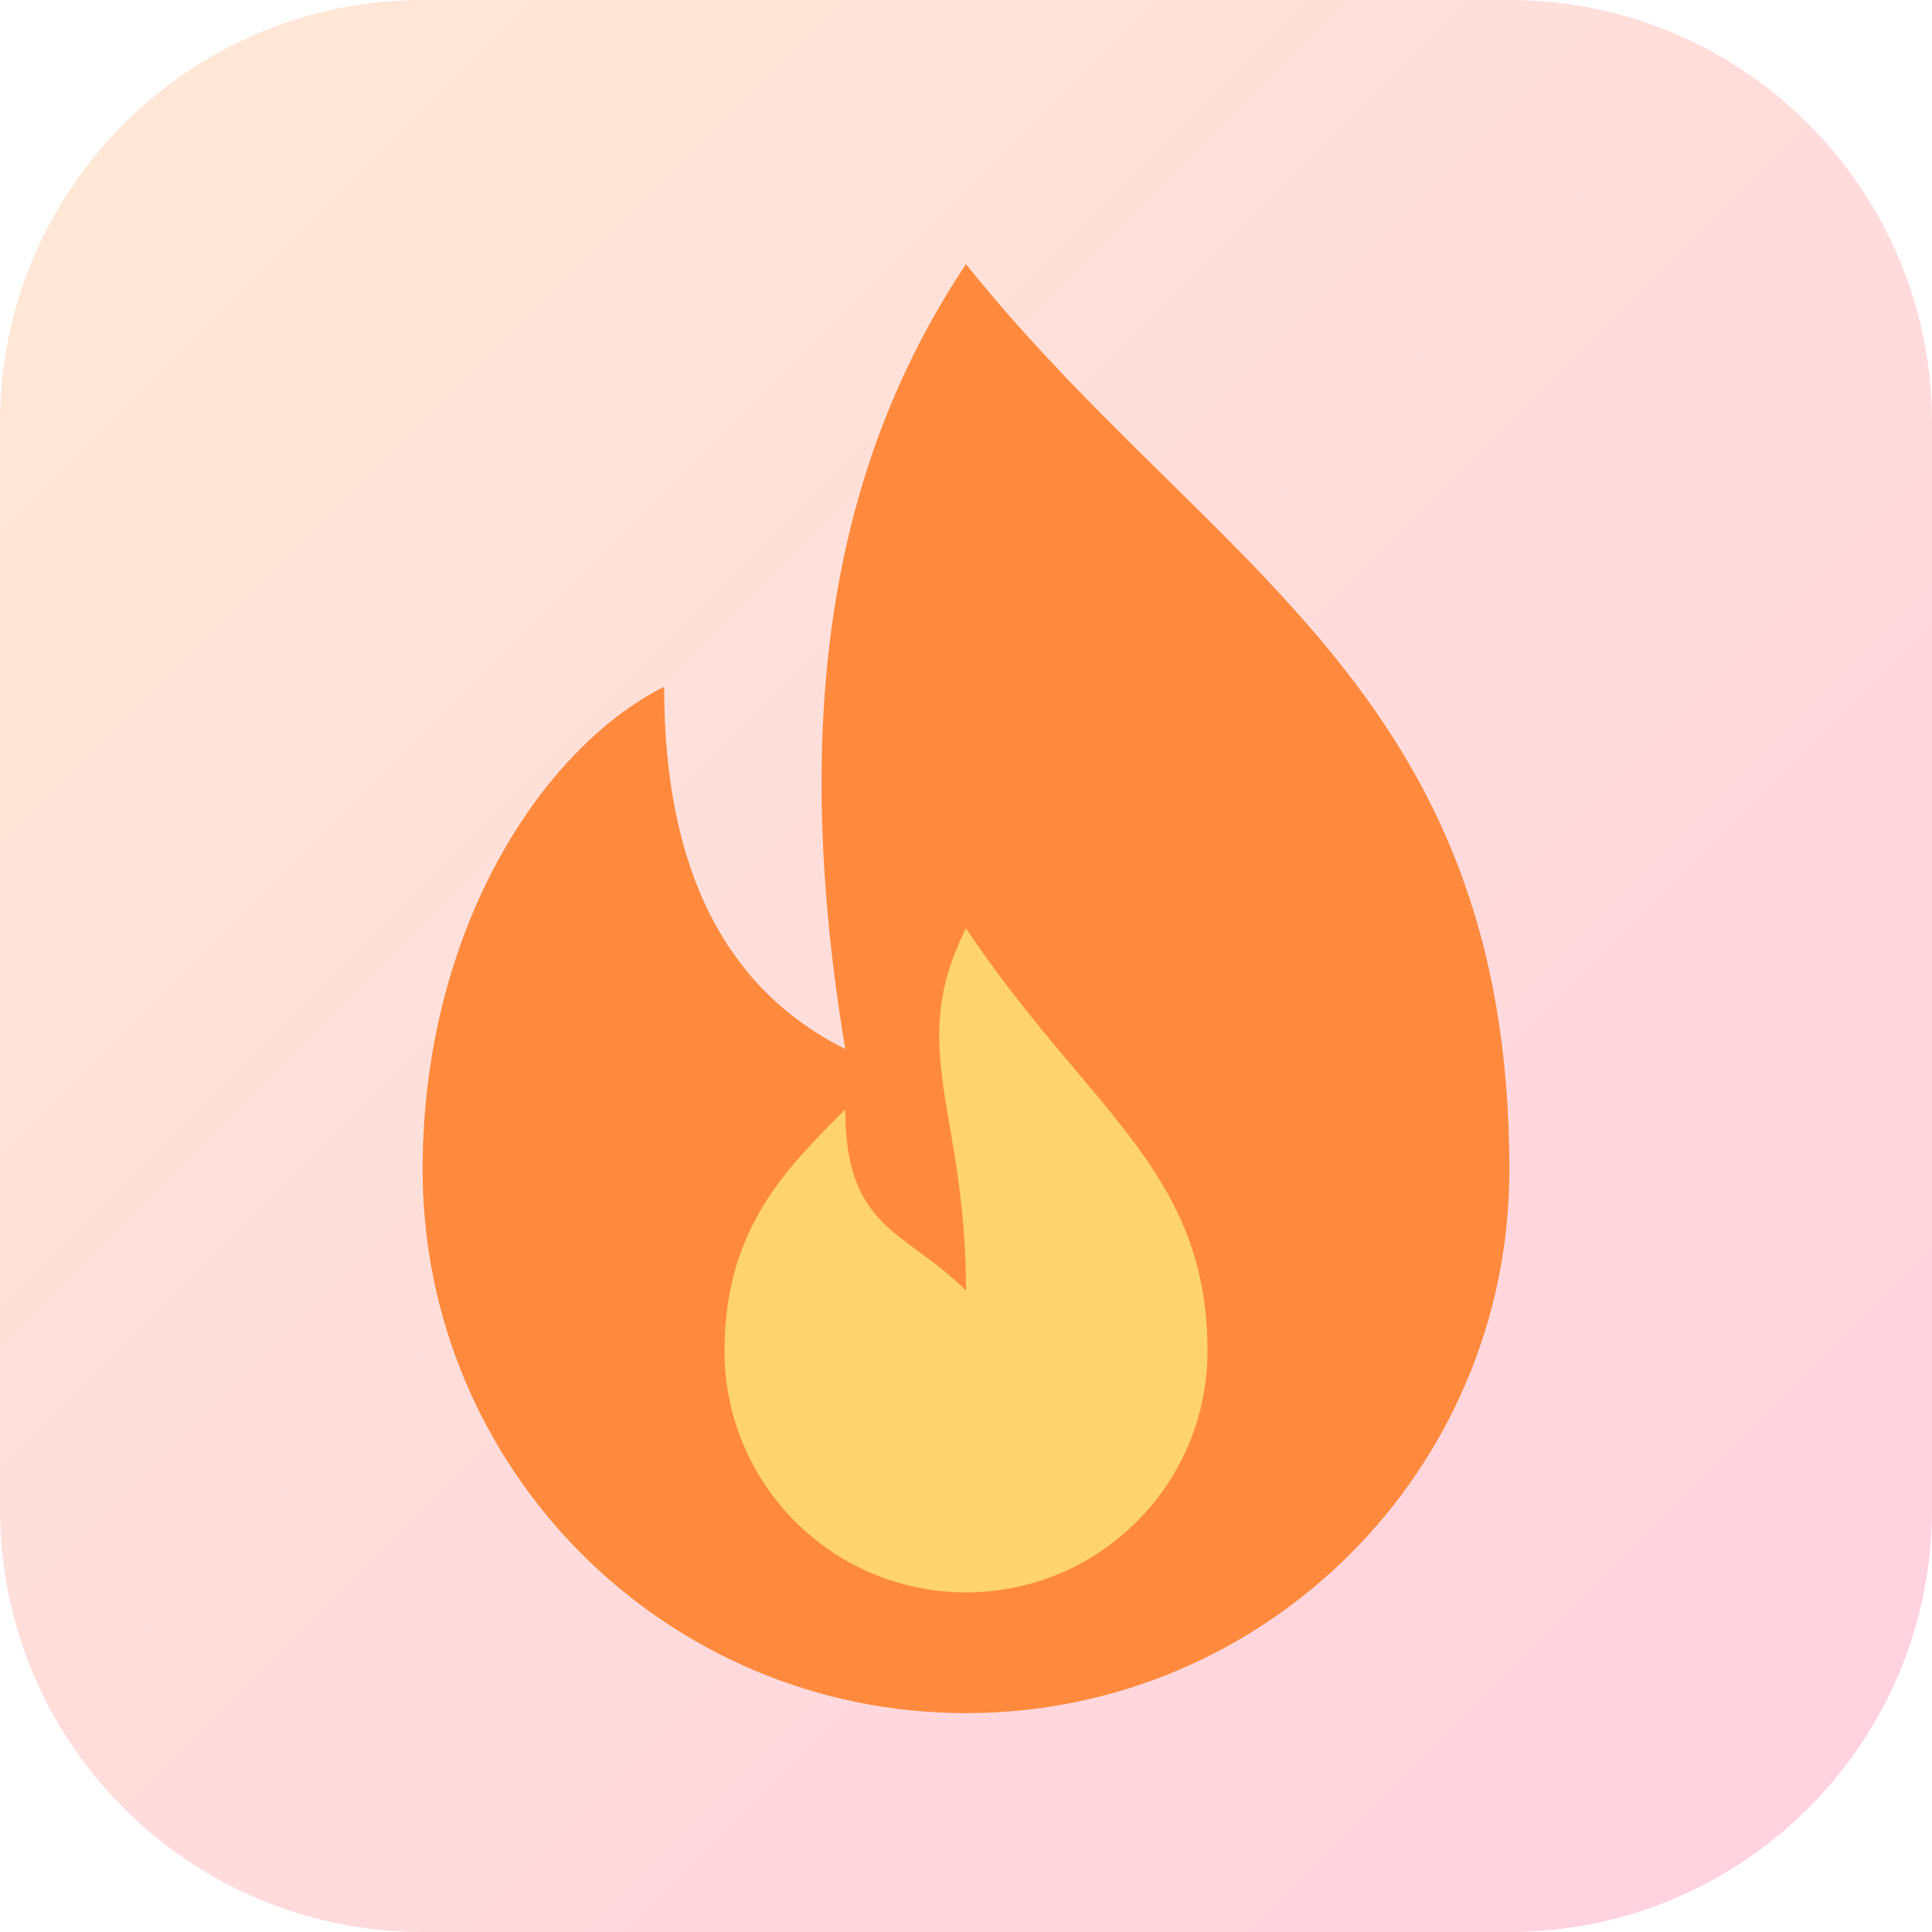
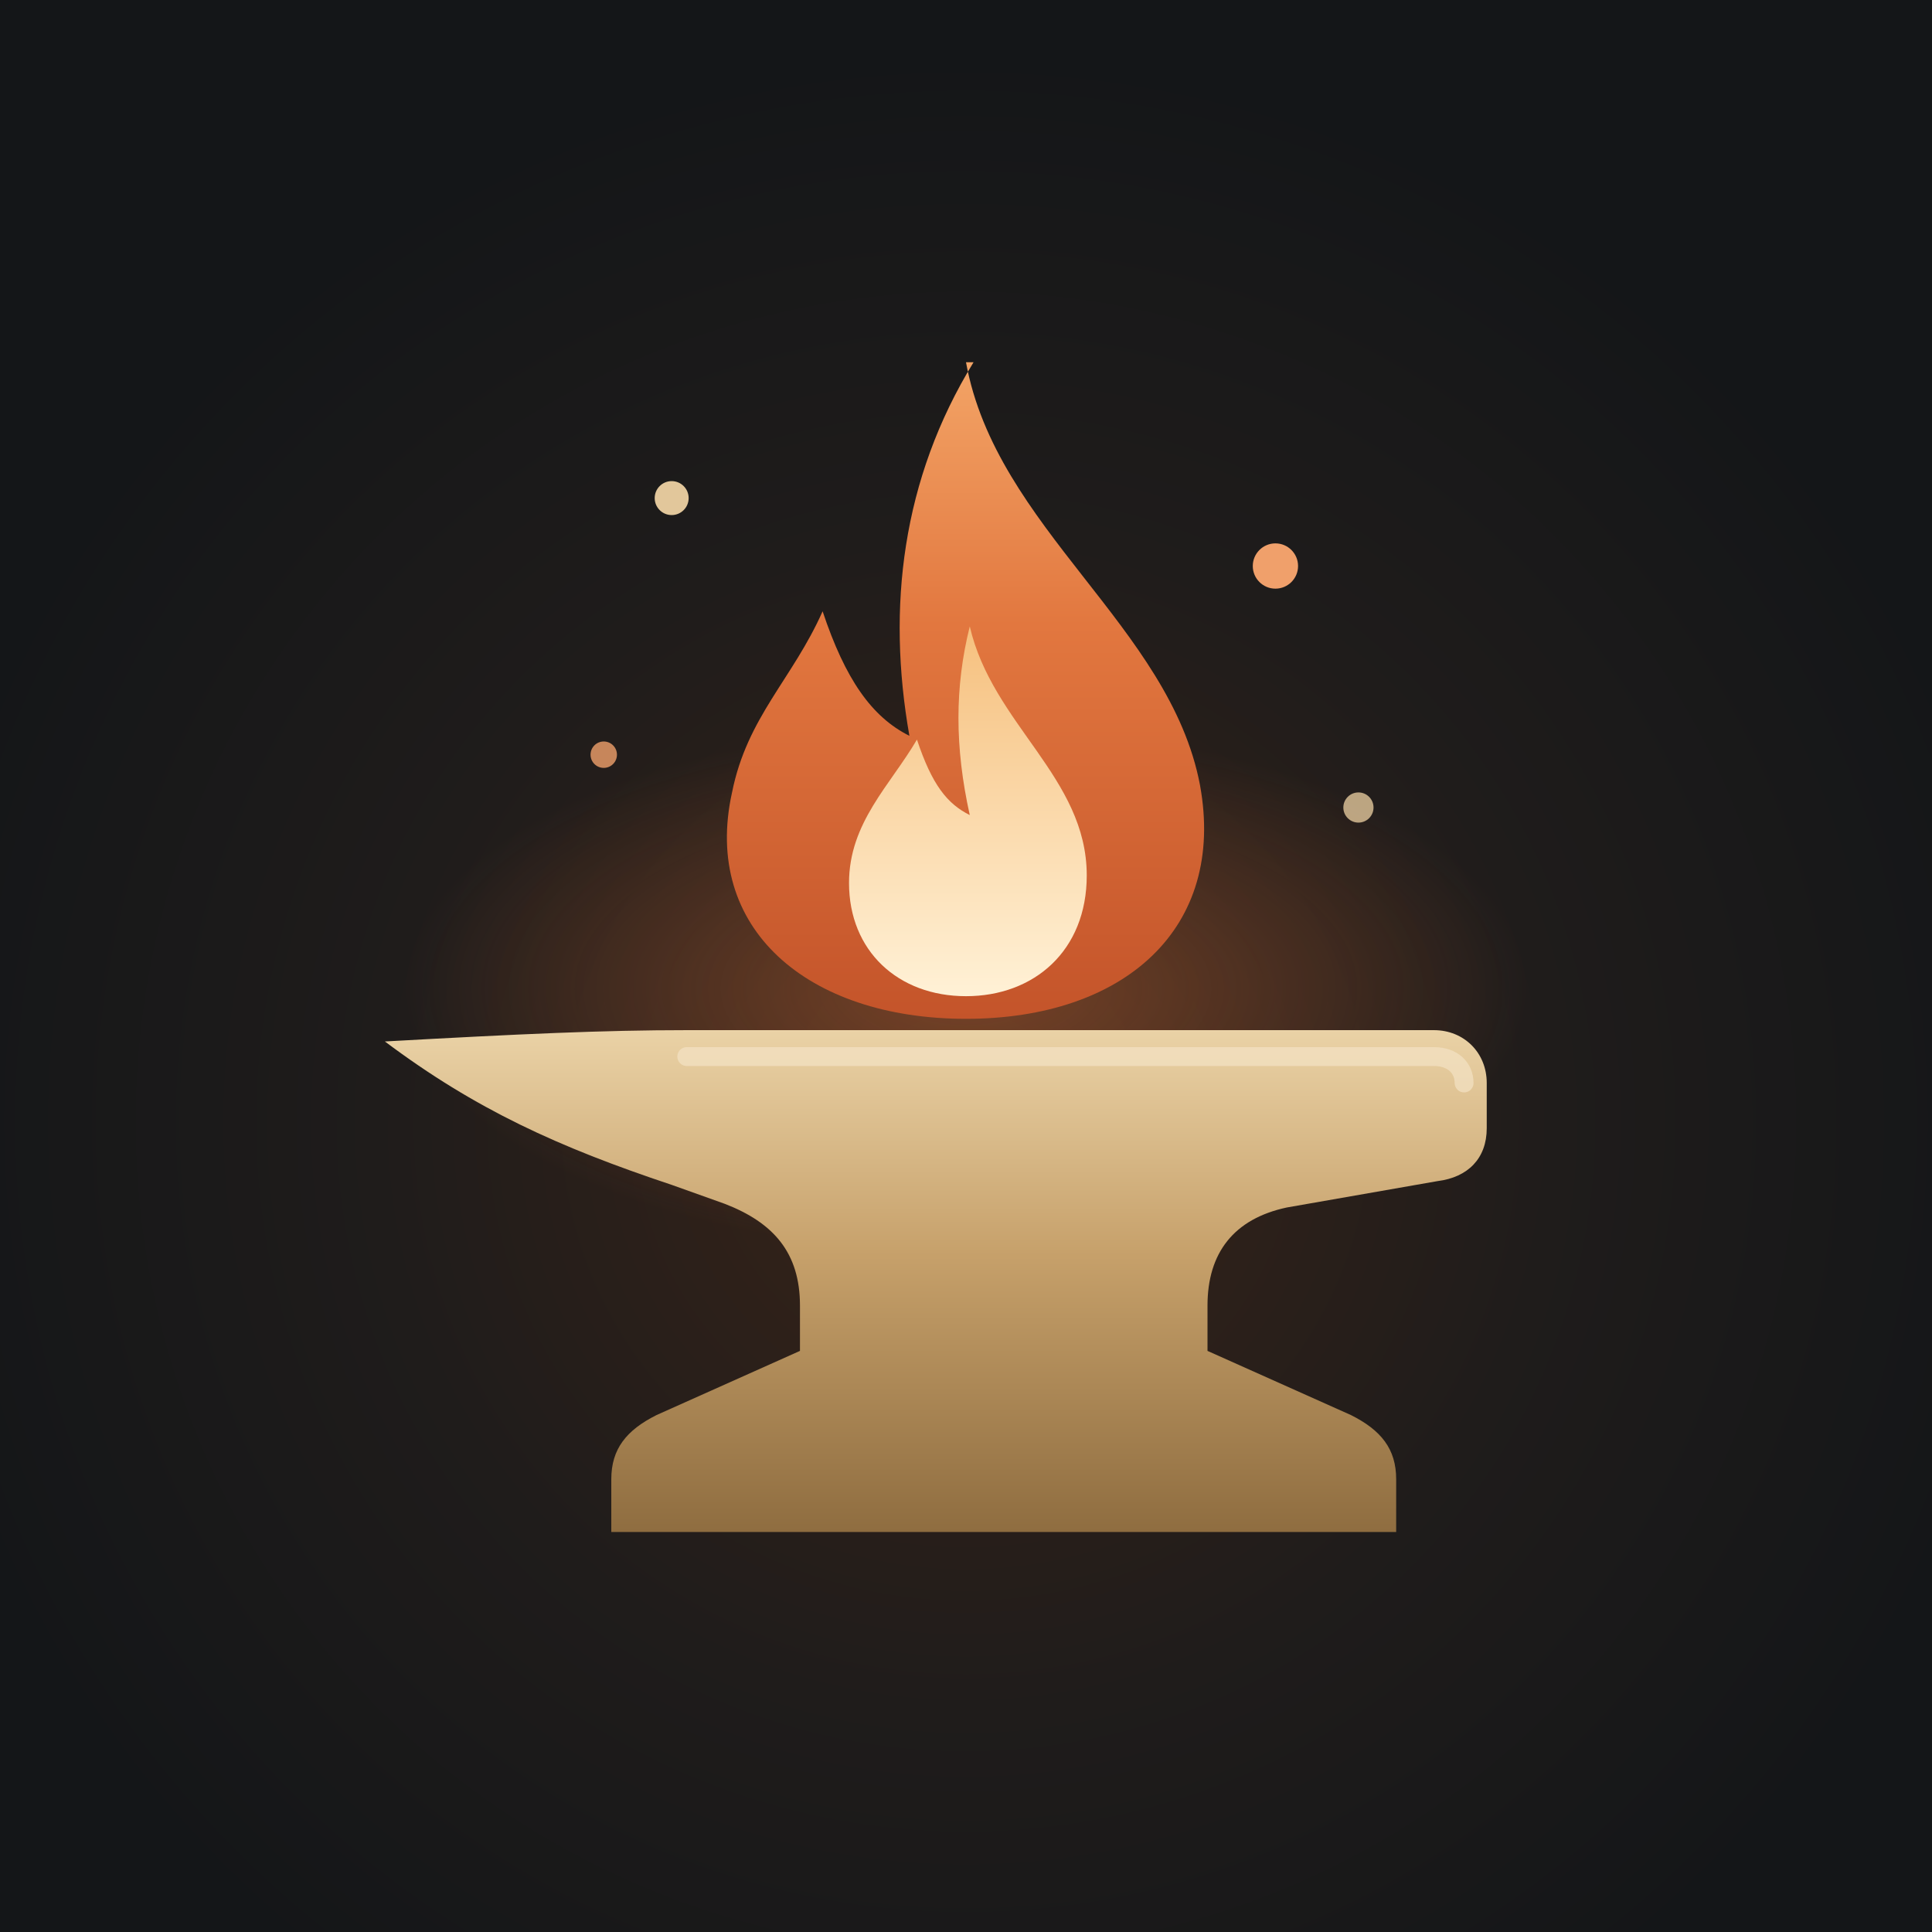
<svg xmlns="http://www.w3.org/2000/svg" viewBox="0 0 512 512">
  <defs>
-     <linearGradient id="f" x1="0" y1="0" x2="1" y2="1">
-       <stop offset="0" stop-color="#ffe9d6" />
-       <stop offset="1" stop-color="#ffd0e0" />
+     <radialGradient id="g" cx="50%" cy="58%" r="55%">
+       <stop offset="0" stop-color="#3a2418" />
+       <stop offset=".55" stop-color="#1f1c1b" />
+       <stop offset="1" stop-color="#141618" />
+     </radialGradient>
+     <linearGradient id="l" x1="0" y1="0" x2="0" y2="1">
+       <stop offset="0" stop-color="#ead2a6" />
+       <stop offset=".45" stop-color="#c6a06a" />
+       <stop offset="1" stop-color="#8f6d40" />
    </linearGradient>
+     <linearGradient id="f" x1="0" y1="1" x2="0" y2="0">
+       <stop offset="0" stop-color="#c4542a" />
+       <stop offset=".6" stop-color="#e2773f" />
+       <stop offset="1" stop-color="#f3a466" />
+     </linearGradient>
+     <linearGradient id="n" x1="0" y1="1" x2="0" y2="0">
+       <stop offset="0" stop-color="#fff1d6" />
+       <stop offset="1" stop-color="#f6c07e" />
+     </linearGradient>
+     <radialGradient id="b">
+       <stop offset="0" stop-color="#e2773f" stop-opacity=".38" />
+       <stop offset="1" stop-color="#e2773f" stop-opacity="0" />
+     </radialGradient>
  </defs>
-   <rect width="512" height="512" rx="112" fill="url(#f)" />
-   <path d="M256 70c64 80 144 112 144 240a144 144 0 0 1-288 0c0-64 32-112 64-128 0 48 16 80 48 96-16-96 0-160 32-208z" fill="#ff8a3d" />
-   <path d="M256 246c32 48 64 64 64 112a64 64 0 0 1-128 0c0-32 16-48 32-64 0 32 16 32 32 48 0-48-16-64 0-96z" fill="#ffd36e" />
+   <rect width="512" height="512" fill="url(#g)" />
+   <ellipse cx="256" cy="262" rx="150" ry="70" fill="url(#b)" />
+   <path d="M256 96c8 44 54 70 62 112 7 38-20 62-62 62s-70-24-62-60c4-20 16-30 24-48 6 18 13 28 23 33-6-34-2-68 17-99z" fill="url(#f)" />
+   <path d="M257 166c6 26 31 40 31 66 0 20-14 32-32 32s-31-12-31-30c0-16 11-26 18-38 4 12 8 17 14 20-4-18-4-34 0-50z" fill="url(#n)" />
+   <g transform="translate(10 6)">
+     <path d="M92 270c36-2 58-3 80-3h198c8 0 14 6 14 14v12c0 8-5 13-13 14l-40 7c-14 3-21 12-21 26v12l38 17c8 4 12 9 12 17v14H152v-14c0-8 4-13 12-17l38-17v-12c0-14-7-22-20-27l-14-5c-30-10-52-20-76-38z" fill="url(#l)" />
+     <path d="M172 274h198c5 0 8 3 8 7" stroke="#f4e3c4" stroke-width="5" stroke-linecap="round" fill="none" opacity=".7" />
+   </g>
+   <circle cx="338" cy="150" r="6" fill="#f0a06b" />
+   <circle cx="178" cy="132" r="4.5" fill="#e2c79b" />
+   <circle cx="360" cy="214" r="4" fill="#e2c79b" opacity=".8" />
+   <circle cx="160" cy="200" r="3.5" fill="#f0a06b" opacity=".8" />
</svg>
